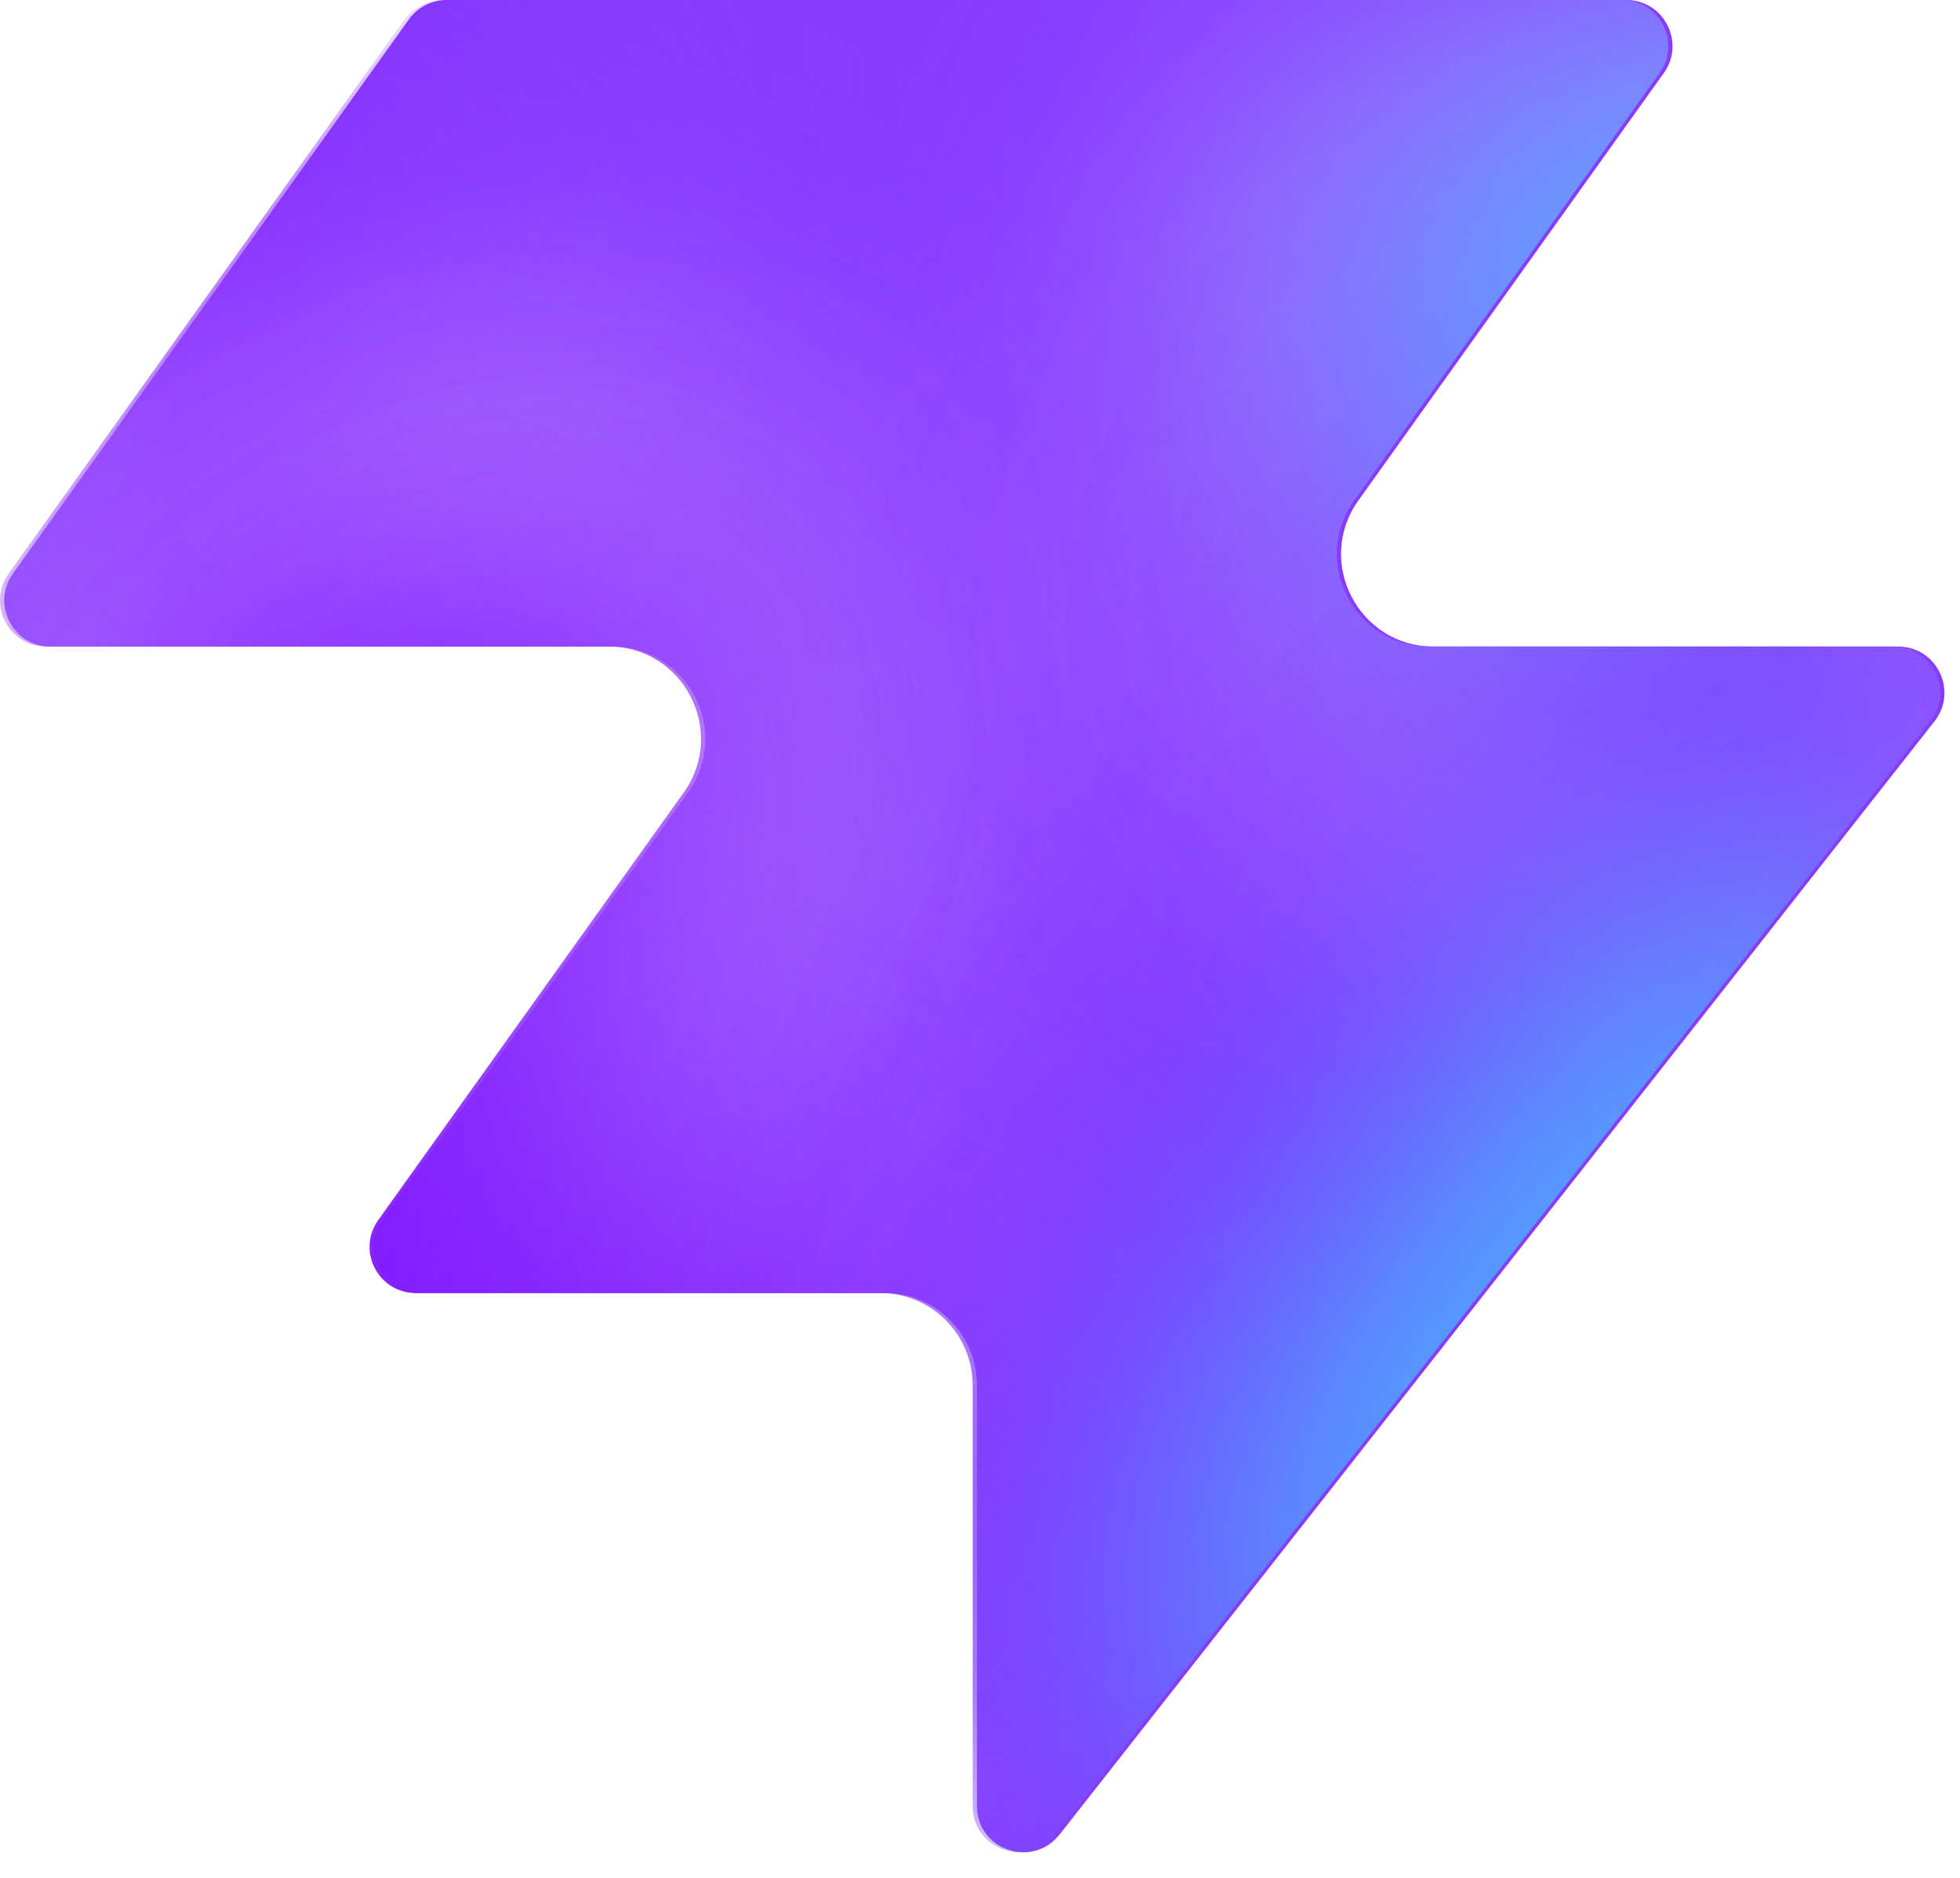
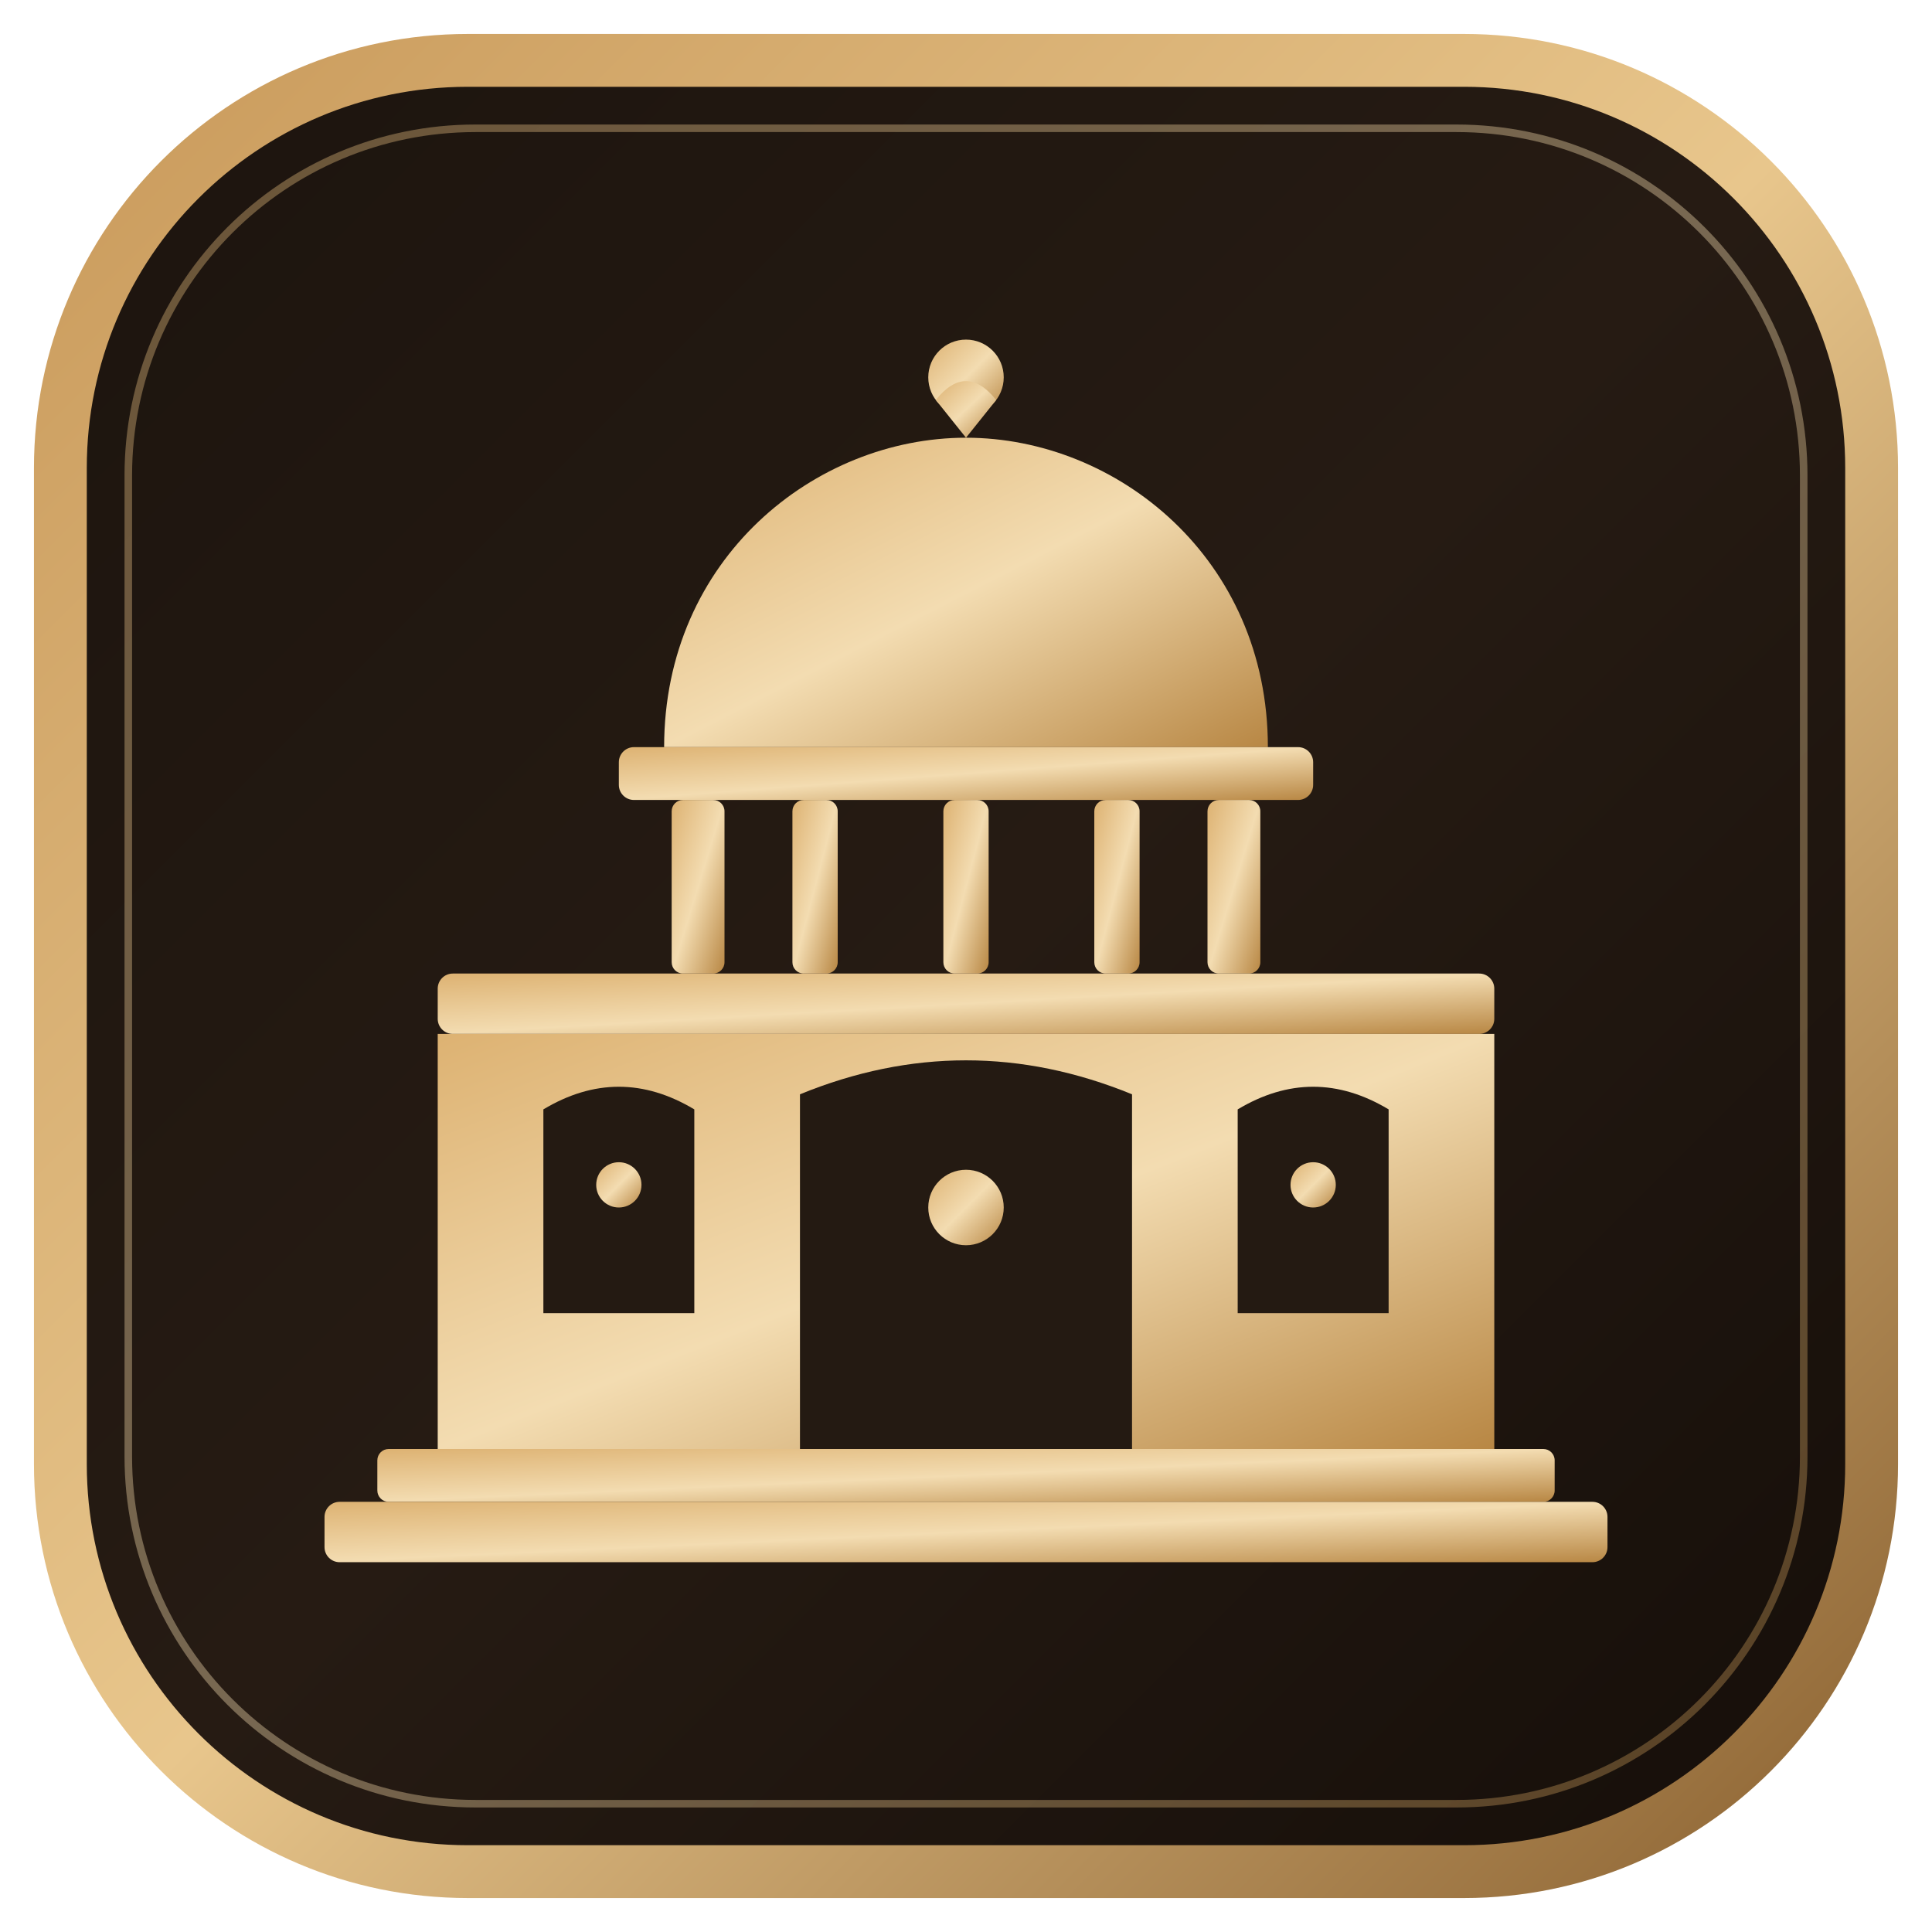
- <svg xmlns="http://www.w3.org/2000/svg" width="48" height="46" fill="none" viewBox="0 0 48 46">
-   <path fill="#863bff" d="M25.946 44.938c-.664.845-2.021.375-2.021-.698V33.937a2.26 2.26 0 0 0-2.262-2.262H10.287c-.92 0-1.456-1.04-.92-1.788l7.48-10.471c1.07-1.497 0-3.578-1.842-3.578H1.237c-.92 0-1.456-1.04-.92-1.788L10.013.474c.214-.297.556-.474.92-.474h28.894c.92 0 1.456 1.04.92 1.788l-7.48 10.471c-1.07 1.498 0 3.579 1.842 3.579h11.377c.943 0 1.473 1.088.89 1.83L25.947 44.94z" style="fill:#863bff;fill:color(display-p3 .525 .23 1);fill-opacity:1" />
-   <mask id="a" width="48" height="46" x="0" y="0" maskUnits="userSpaceOnUse" style="mask-type:alpha">
-     <path fill="#000" d="M25.842 44.938c-.664.844-2.021.375-2.021-.698V33.937a2.26 2.26 0 0 0-2.262-2.262H10.183c-.92 0-1.456-1.04-.92-1.788l7.48-10.471c1.07-1.498 0-3.579-1.842-3.579H1.133c-.92 0-1.456-1.04-.92-1.787L9.91.473c.214-.297.556-.474.92-.474h28.894c.92 0 1.456 1.04.92 1.788l-7.48 10.471c-1.07 1.498 0 3.578 1.842 3.578h11.377c.943 0 1.473 1.088.89 1.832L25.843 44.94z" style="fill:#000;fill-opacity:1" />
-   </mask>
-   <g mask="url(#a)">
-     <g filter="url(#b)">
-       <ellipse cx="5.508" cy="14.704" fill="#ede6ff" rx="5.508" ry="14.704" style="fill:#ede6ff;fill:color(display-p3 .927 .903 1);fill-opacity:1" transform="matrix(.00324 1 1 -.00324 -4.47 31.516)" />
-     </g>
-     <g filter="url(#c)">
-       <ellipse cx="10.399" cy="29.851" fill="#ede6ff" rx="10.399" ry="29.851" style="fill:#ede6ff;fill:color(display-p3 .927 .903 1);fill-opacity:1" transform="matrix(.00324 1 1 -.00324 -39.328 7.883)" />
-     </g>
-     <g filter="url(#d)">
-       <ellipse cx="5.508" cy="30.487" fill="#7e14ff" rx="5.508" ry="30.487" style="fill:#7e14ff;fill:color(display-p3 .492 .077 1);fill-opacity:1" transform="rotate(89.814 -25.913 -14.639)scale(1 -1)" />
-     </g>
-     <g filter="url(#e)">
-       <ellipse cx="5.508" cy="30.599" fill="#7e14ff" rx="5.508" ry="30.599" style="fill:#7e14ff;fill:color(display-p3 .492 .077 1);fill-opacity:1" transform="rotate(89.814 -32.644 -3.334)scale(1 -1)" />
-     </g>
-     <g filter="url(#f)">
-       <ellipse cx="5.508" cy="30.599" fill="#7e14ff" rx="5.508" ry="30.599" style="fill:#7e14ff;fill:color(display-p3 .492 .077 1);fill-opacity:1" transform="matrix(.00324 1 1 -.00324 -34.34 30.47)" />
-     </g>
-     <g filter="url(#g)">
-       <ellipse cx="14.072" cy="22.078" fill="#ede6ff" rx="14.072" ry="22.078" style="fill:#ede6ff;fill:color(display-p3 .927 .903 1);fill-opacity:1" transform="rotate(93.35 24.506 48.493)scale(-1 1)" />
-     </g>
-     <g filter="url(#h)">
-       <ellipse cx="3.47" cy="21.501" fill="#7e14ff" rx="3.47" ry="21.501" style="fill:#7e14ff;fill:color(display-p3 .492 .077 1);fill-opacity:1" transform="rotate(89.009 28.708 47.59)scale(-1 1)" />
-     </g>
-     <g filter="url(#i)">
-       <ellipse cx="3.47" cy="21.501" fill="#7e14ff" rx="3.47" ry="21.501" style="fill:#7e14ff;fill:color(display-p3 .492 .077 1);fill-opacity:1" transform="rotate(89.009 28.708 47.59)scale(-1 1)" />
-     </g>
-     <g filter="url(#j)">
-       <ellipse cx=".387" cy="8.972" fill="#7e14ff" rx="4.407" ry="29.108" style="fill:#7e14ff;fill:color(display-p3 .492 .077 1);fill-opacity:1" transform="rotate(39.51 .387 8.972)" />
-     </g>
-     <g filter="url(#k)">
-       <ellipse cx="47.523" cy="-6.092" fill="#7e14ff" rx="4.407" ry="29.108" style="fill:#7e14ff;fill:color(display-p3 .492 .077 1);fill-opacity:1" transform="rotate(37.892 47.523 -6.092)" />
-     </g>
-     <g filter="url(#l)">
-       <ellipse cx="41.412" cy="6.333" fill="#47bfff" rx="5.971" ry="9.665" style="fill:#47bfff;fill:color(display-p3 .28 .748 1);fill-opacity:1" transform="rotate(37.892 41.412 6.333)" />
-     </g>
-     <g filter="url(#m)">
-       <ellipse cx="-1.879" cy="38.332" fill="#7e14ff" rx="4.407" ry="29.108" style="fill:#7e14ff;fill:color(display-p3 .492 .077 1);fill-opacity:1" transform="rotate(37.892 -1.88 38.332)" />
-     </g>
-     <g filter="url(#n)">
-       <ellipse cx="-1.879" cy="38.332" fill="#7e14ff" rx="4.407" ry="29.108" style="fill:#7e14ff;fill:color(display-p3 .492 .077 1);fill-opacity:1" transform="rotate(37.892 -1.88 38.332)" />
-     </g>
-     <g filter="url(#o)">
-       <ellipse cx="35.651" cy="29.907" fill="#7e14ff" rx="4.407" ry="29.108" style="fill:#7e14ff;fill:color(display-p3 .492 .077 1);fill-opacity:1" transform="rotate(37.892 35.651 29.907)" />
-     </g>
-     <g filter="url(#p)">
-       <ellipse cx="38.418" cy="32.4" fill="#47bfff" rx="5.971" ry="15.297" style="fill:#47bfff;fill:color(display-p3 .28 .748 1);fill-opacity:1" transform="rotate(37.892 38.418 32.4)" />
-     </g>
+ <svg xmlns="http://www.w3.org/2000/svg" viewBox="0 0 512 512" width="512" height="512">
+   <defs>
+     <linearGradient id="bgGrad" x1="0%" y1="0%" x2="100%" y2="100%">
+       <stop offset="0%" stop-color="#1C140E" />
+       <stop offset="50%" stop-color="#261B13" />
+       <stop offset="100%" stop-color="#150E09" />
+     </linearGradient>
+     <linearGradient id="goldGrad" x1="0%" y1="0%" x2="100%" y2="100%">
+       <stop offset="0%" stop-color="#DDB272" />
+       <stop offset="50%" stop-color="#F3DCB1" />
+       <stop offset="100%" stop-color="#B88744" />
+     </linearGradient>
+     <linearGradient id="borderGrad" x1="0%" y1="0%" x2="100%" y2="100%">
+       <stop offset="0%" stop-color="#C99A5B" />
+       <stop offset="50%" stop-color="#E8C68C" />
+       <stop offset="100%" stop-color="#8C6332" />
+     </linearGradient>
+   </defs>
+   <rect x="16" y="16" width="480" height="480" rx="108" fill="url(#bgGrad)" stroke="url(#borderGrad)" stroke-width="14" />
+   <rect x="34" y="34" width="444" height="444" rx="92" fill="none" stroke="url(#goldGrad)" stroke-width="2" opacity="0.4" />
+   <g fill="url(#goldGrad)" transform="translate(66, 68)">
+     <circle cx="190" cy="32" r="10" />
+     <path d="M190 12 L190 22" stroke="url(#goldGrad)" stroke-width="6" stroke-linecap="round" />
+     <path d="M182 38 Q190 28 198 38 L190 48 Z" />
+     <path d="M110 130 C110 80 150 48 190 48 C230 48 270 80 270 130 Z" />
+     <rect x="98" y="130" width="184" height="14" rx="4" />
+     <rect x="112" y="144" width="14" height="46" rx="3" />
+     <rect x="144" y="144" width="12" height="46" rx="3" />
+     <rect x="184" y="144" width="12" height="46" rx="3" />
+     <rect x="224" y="144" width="12" height="46" rx="3" />
+     <rect x="254" y="144" width="14" height="46" rx="3" />
+     <rect x="50" y="190" width="280" height="16" rx="4" />
+     <path d="M50 206 L330 206 L330 316 L50 316 Z" />
+     <path d="M78 226 Q98 214 118 226 L118 280 L78 280 Z" fill="#241A12" />
+     <path d="M146 222 Q190 204 234 222 L234 316 L146 316 Z" fill="#241A12" />
+     <path d="M262 226 Q282 214 302 226 L302 280 L262 280 Z" fill="#241A12" />
+     <circle cx="98" cy="246" r="6" fill="url(#goldGrad)" />
+     <circle cx="190" cy="252" r="10" fill="url(#goldGrad)" />
+     <circle cx="282" cy="246" r="6" fill="url(#goldGrad)" />
+     <rect x="34" y="316" width="312" height="14" rx="3" />
+     <rect x="20" y="330" width="340" height="16" rx="4" />
  </g>
-   <defs>
-     <filter id="b" width="60.045" height="41.654" x="-19.77" y="16.149" color-interpolation-filters="sRGB" filterUnits="userSpaceOnUse">
-       <feFlood flood-opacity="0" result="BackgroundImageFix" />
-       <feBlend in="SourceGraphic" in2="BackgroundImageFix" result="shape" />
-       <feGaussianBlur result="effect1_foregroundBlur_2002_17158" stdDeviation="7.659" />
-     </filter>
-     <filter id="c" width="90.34" height="51.437" x="-54.613" y="-7.533" color-interpolation-filters="sRGB" filterUnits="userSpaceOnUse">
-       <feFlood flood-opacity="0" result="BackgroundImageFix" />
-       <feBlend in="SourceGraphic" in2="BackgroundImageFix" result="shape" />
-       <feGaussianBlur result="effect1_foregroundBlur_2002_17158" stdDeviation="7.659" />
-     </filter>
-     <filter id="d" width="79.355" height="29.4" x="-49.64" y="2.03" color-interpolation-filters="sRGB" filterUnits="userSpaceOnUse">
-       <feFlood flood-opacity="0" result="BackgroundImageFix" />
-       <feBlend in="SourceGraphic" in2="BackgroundImageFix" result="shape" />
-       <feGaussianBlur result="effect1_foregroundBlur_2002_17158" stdDeviation="4.596" />
-     </filter>
-     <filter id="e" width="79.579" height="29.4" x="-45.045" y="20.029" color-interpolation-filters="sRGB" filterUnits="userSpaceOnUse">
-       <feFlood flood-opacity="0" result="BackgroundImageFix" />
-       <feBlend in="SourceGraphic" in2="BackgroundImageFix" result="shape" />
-       <feGaussianBlur result="effect1_foregroundBlur_2002_17158" stdDeviation="4.596" />
-     </filter>
-     <filter id="f" width="79.579" height="29.4" x="-43.513" y="21.178" color-interpolation-filters="sRGB" filterUnits="userSpaceOnUse">
-       <feFlood flood-opacity="0" result="BackgroundImageFix" />
-       <feBlend in="SourceGraphic" in2="BackgroundImageFix" result="shape" />
-       <feGaussianBlur result="effect1_foregroundBlur_2002_17158" stdDeviation="4.596" />
-     </filter>
-     <filter id="g" width="74.749" height="58.852" x="15.756" y="-17.901" color-interpolation-filters="sRGB" filterUnits="userSpaceOnUse">
-       <feFlood flood-opacity="0" result="BackgroundImageFix" />
-       <feBlend in="SourceGraphic" in2="BackgroundImageFix" result="shape" />
-       <feGaussianBlur result="effect1_foregroundBlur_2002_17158" stdDeviation="7.659" />
-     </filter>
-     <filter id="h" width="61.377" height="25.362" x="23.548" y="2.284" color-interpolation-filters="sRGB" filterUnits="userSpaceOnUse">
-       <feFlood flood-opacity="0" result="BackgroundImageFix" />
-       <feBlend in="SourceGraphic" in2="BackgroundImageFix" result="shape" />
-       <feGaussianBlur result="effect1_foregroundBlur_2002_17158" stdDeviation="4.596" />
-     </filter>
-     <filter id="i" width="61.377" height="25.362" x="23.548" y="2.284" color-interpolation-filters="sRGB" filterUnits="userSpaceOnUse">
-       <feFlood flood-opacity="0" result="BackgroundImageFix" />
-       <feBlend in="SourceGraphic" in2="BackgroundImageFix" result="shape" />
-       <feGaussianBlur result="effect1_foregroundBlur_2002_17158" stdDeviation="4.596" />
-     </filter>
-     <filter id="j" width="56.045" height="63.649" x="-27.636" y="-22.853" color-interpolation-filters="sRGB" filterUnits="userSpaceOnUse">
-       <feFlood flood-opacity="0" result="BackgroundImageFix" />
-       <feBlend in="SourceGraphic" in2="BackgroundImageFix" result="shape" />
-       <feGaussianBlur result="effect1_foregroundBlur_2002_17158" stdDeviation="4.596" />
-     </filter>
-     <filter id="k" width="54.814" height="64.646" x="20.116" y="-38.415" color-interpolation-filters="sRGB" filterUnits="userSpaceOnUse">
-       <feFlood flood-opacity="0" result="BackgroundImageFix" />
-       <feBlend in="SourceGraphic" in2="BackgroundImageFix" result="shape" />
-       <feGaussianBlur result="effect1_foregroundBlur_2002_17158" stdDeviation="4.596" />
-     </filter>
-     <filter id="l" width="33.541" height="35.313" x="24.641" y="-11.323" color-interpolation-filters="sRGB" filterUnits="userSpaceOnUse">
-       <feFlood flood-opacity="0" result="BackgroundImageFix" />
-       <feBlend in="SourceGraphic" in2="BackgroundImageFix" result="shape" />
-       <feGaussianBlur result="effect1_foregroundBlur_2002_17158" stdDeviation="4.596" />
-     </filter>
-     <filter id="m" width="54.814" height="64.646" x="-29.286" y="6.009" color-interpolation-filters="sRGB" filterUnits="userSpaceOnUse">
-       <feFlood flood-opacity="0" result="BackgroundImageFix" />
-       <feBlend in="SourceGraphic" in2="BackgroundImageFix" result="shape" />
-       <feGaussianBlur result="effect1_foregroundBlur_2002_17158" stdDeviation="4.596" />
-     </filter>
-     <filter id="n" width="54.814" height="64.646" x="-29.286" y="6.009" color-interpolation-filters="sRGB" filterUnits="userSpaceOnUse">
-       <feFlood flood-opacity="0" result="BackgroundImageFix" />
-       <feBlend in="SourceGraphic" in2="BackgroundImageFix" result="shape" />
-       <feGaussianBlur result="effect1_foregroundBlur_2002_17158" stdDeviation="4.596" />
-     </filter>
-     <filter id="o" width="54.814" height="64.646" x="8.244" y="-2.416" color-interpolation-filters="sRGB" filterUnits="userSpaceOnUse">
-       <feFlood flood-opacity="0" result="BackgroundImageFix" />
-       <feBlend in="SourceGraphic" in2="BackgroundImageFix" result="shape" />
-       <feGaussianBlur result="effect1_foregroundBlur_2002_17158" stdDeviation="4.596" />
-     </filter>
-     <filter id="p" width="39.409" height="43.623" x="18.713" y="10.588" color-interpolation-filters="sRGB" filterUnits="userSpaceOnUse">
-       <feFlood flood-opacity="0" result="BackgroundImageFix" />
-       <feBlend in="SourceGraphic" in2="BackgroundImageFix" result="shape" />
-       <feGaussianBlur result="effect1_foregroundBlur_2002_17158" stdDeviation="4.596" />
-     </filter>
-   </defs>
</svg>
